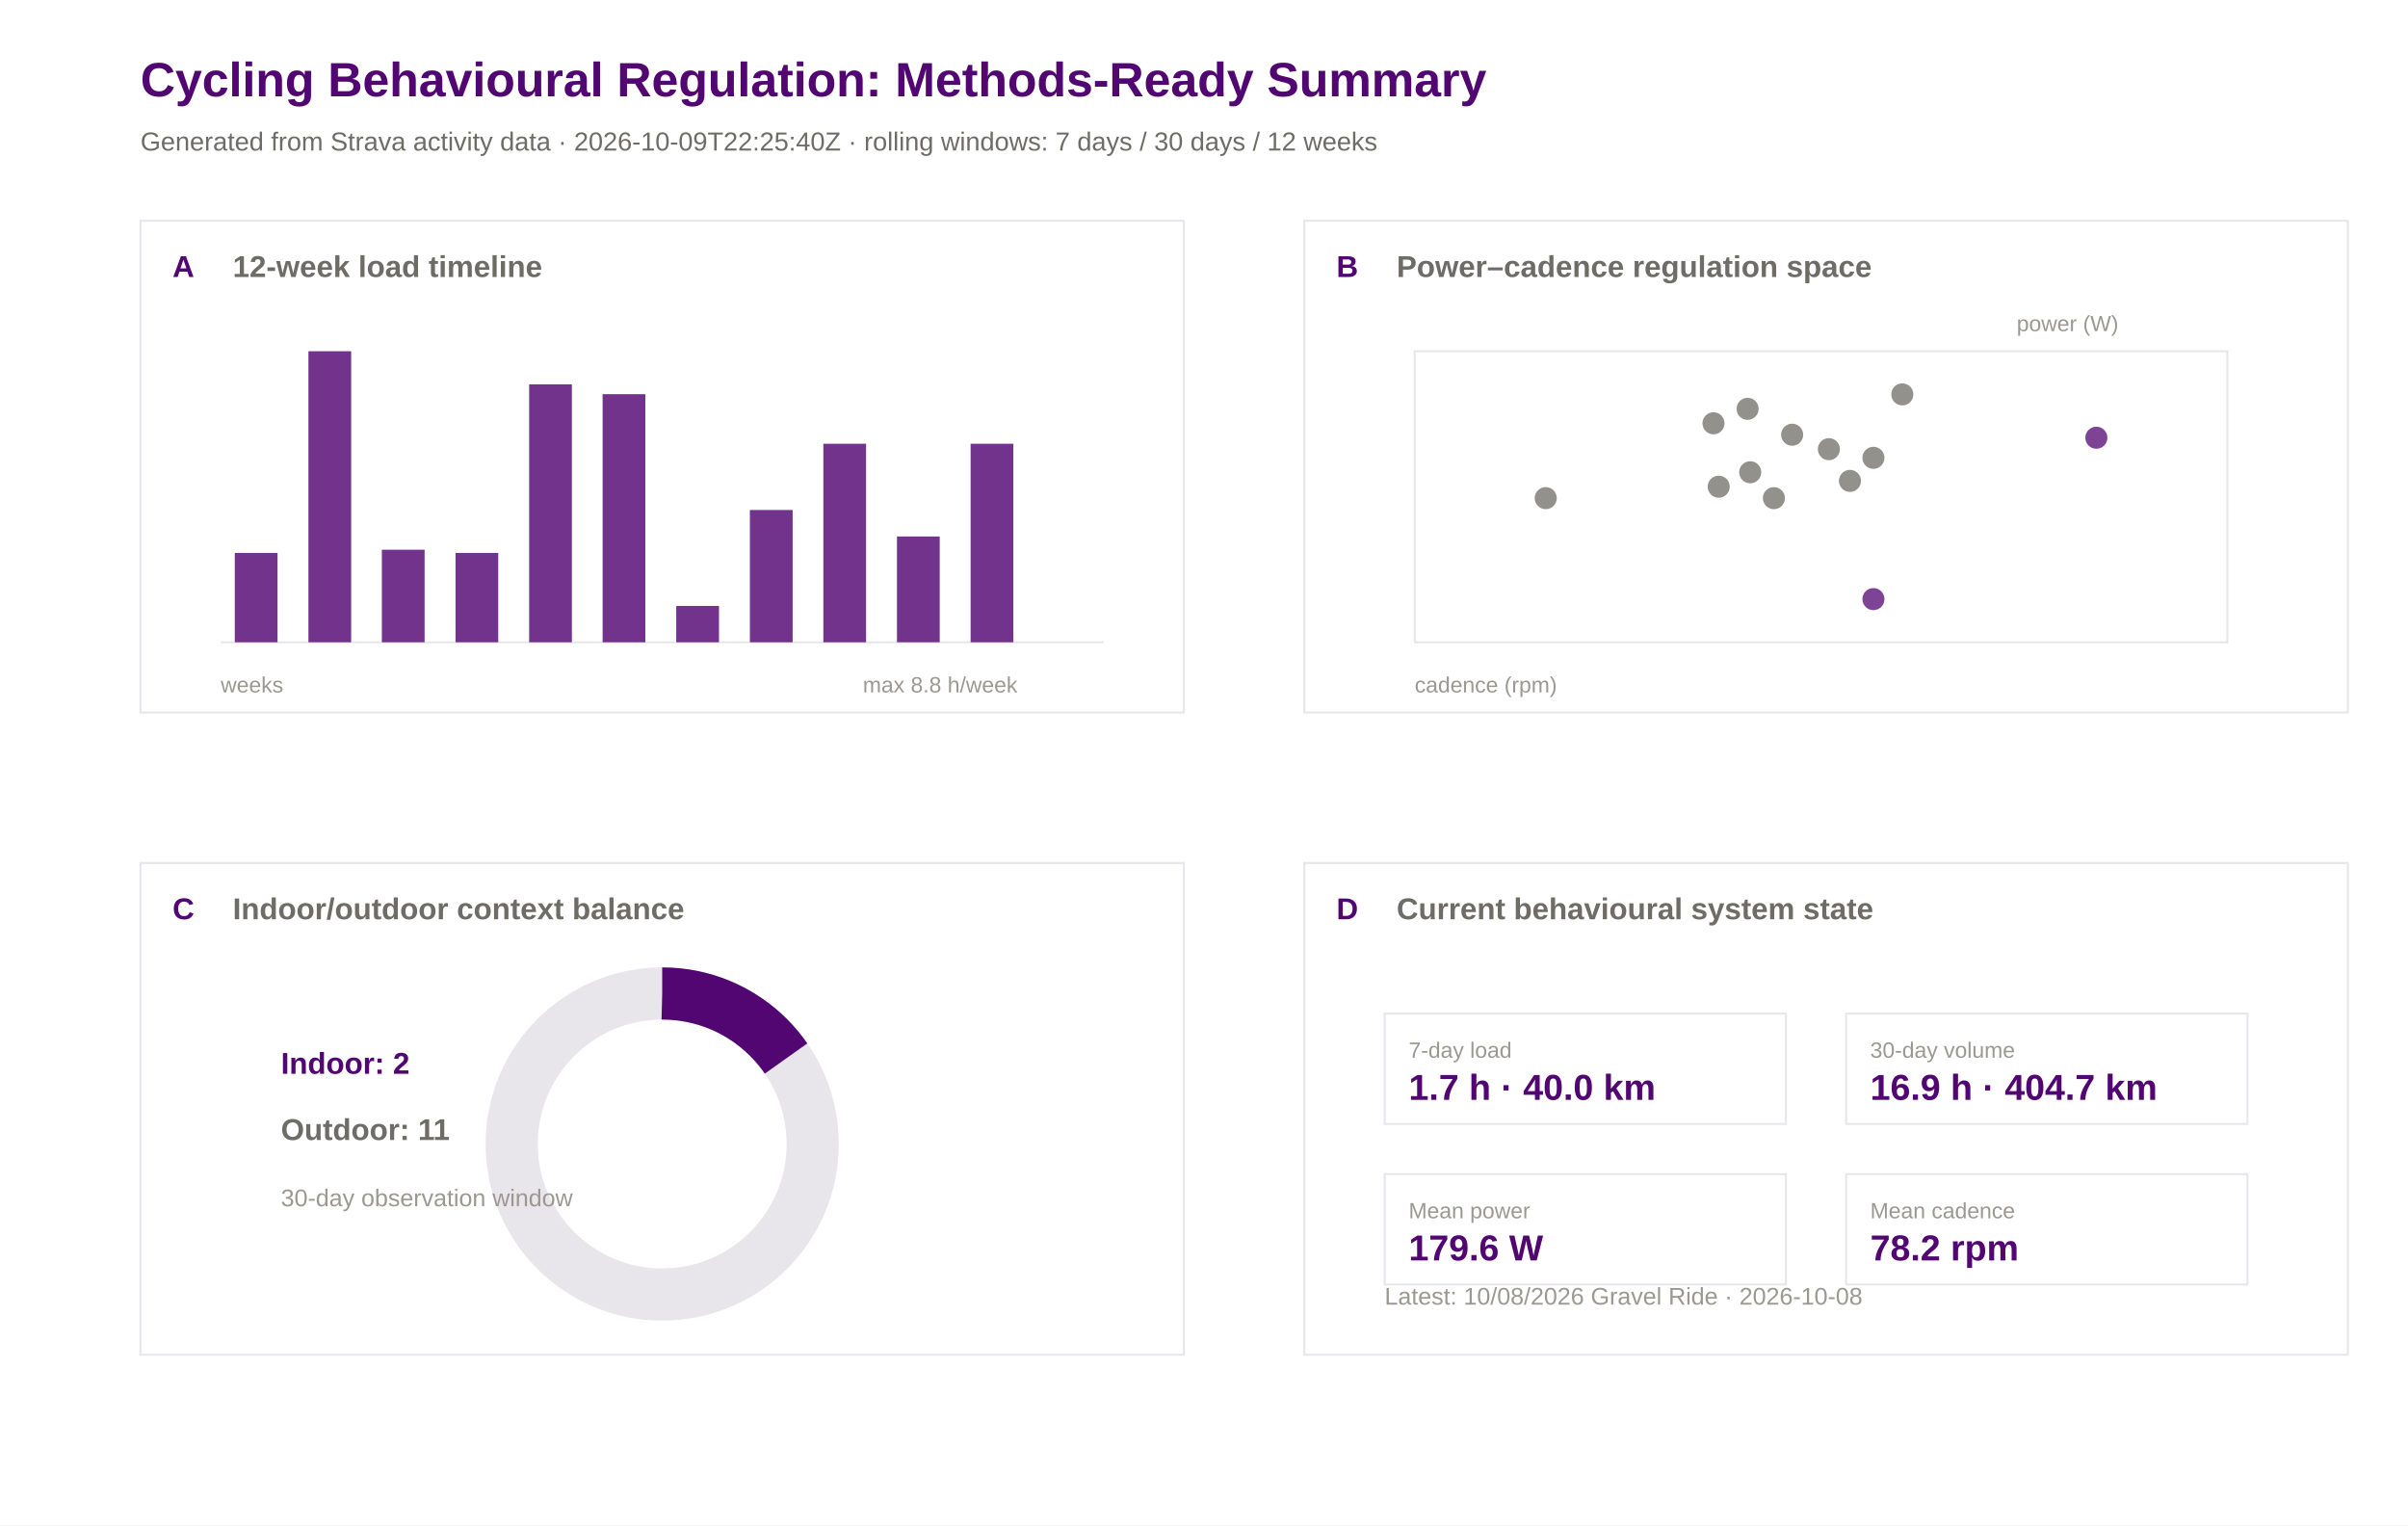
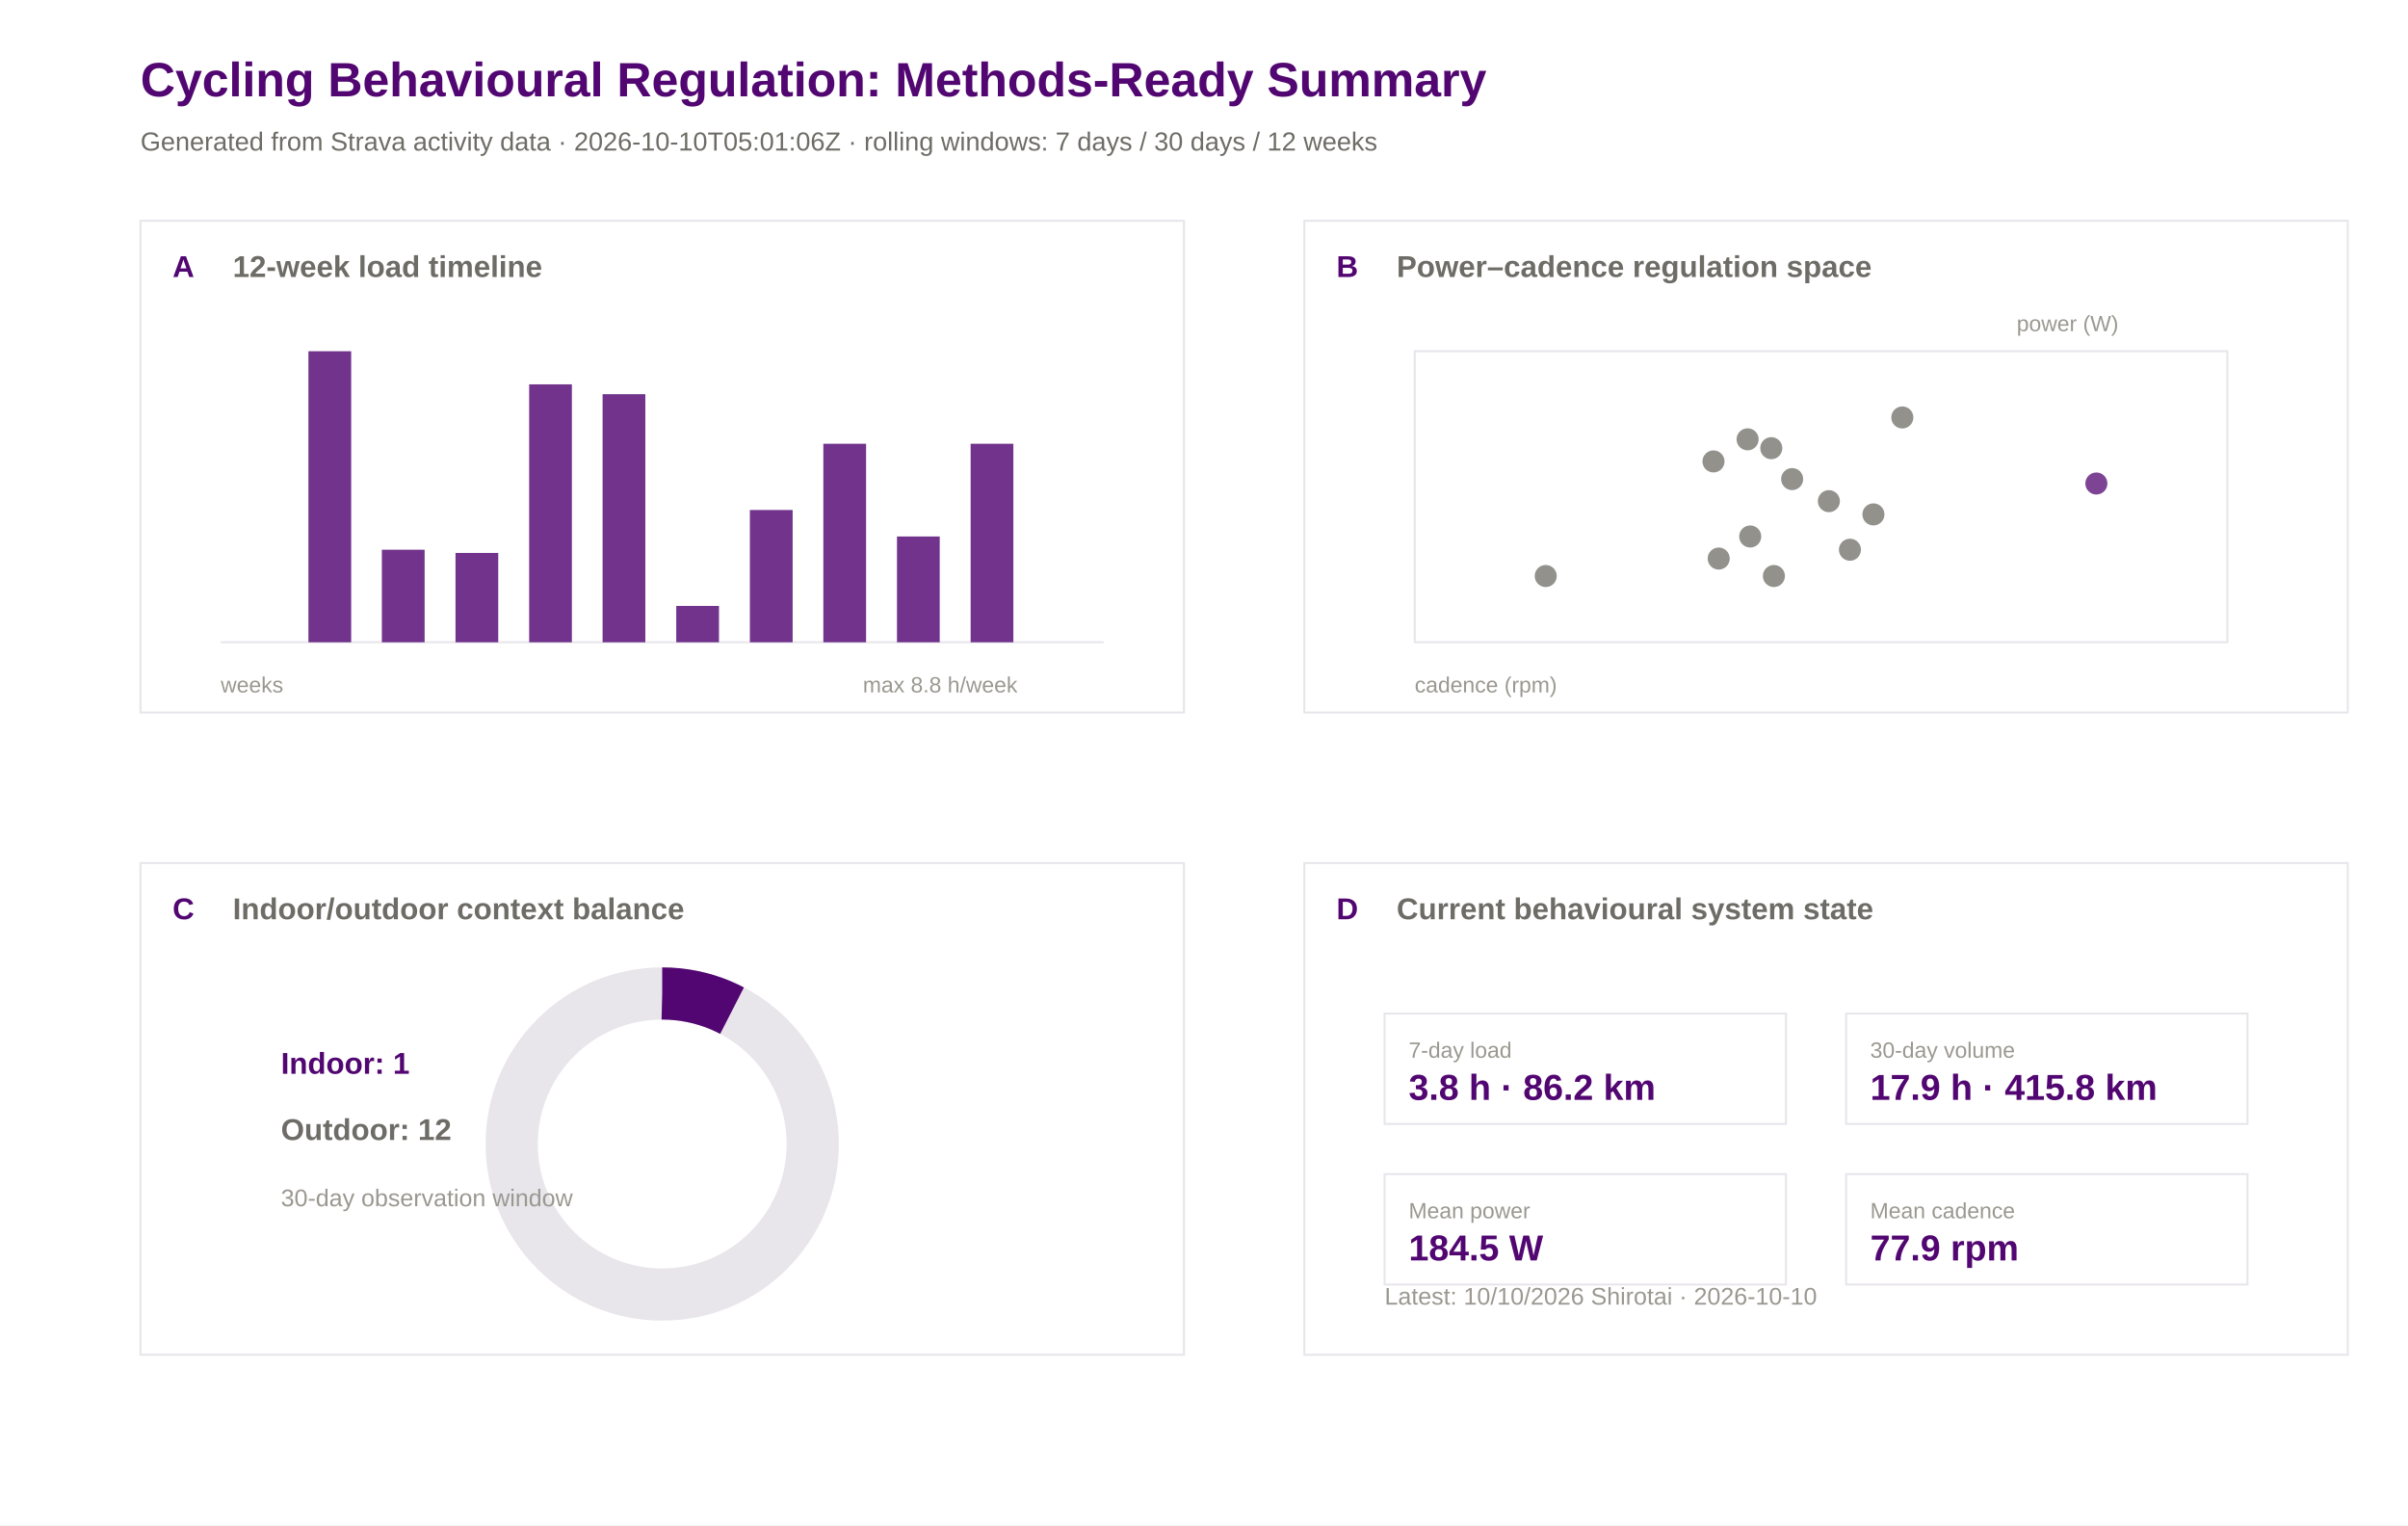
<svg xmlns="http://www.w3.org/2000/svg" width="1200" height="760" viewBox="0 0 1200 760">
  <rect width="100%" height="100%" fill="#ffffff" />
  <text x="70.0" y="48.0" font-family="Arial" font-size="24" font-weight="600" fill="#520671">Cycling Behavioural Regulation: Methods-Ready Summary</text>
-   <text x="70.0" y="75.0" font-family="Arial" font-size="13" font-weight="400" fill="#6e6c66">Generated from Strava activity data · 2026-10-09T22:25:40Z · rolling windows: 7 days / 30 days / 12 weeks</text>
+   <text x="70.0" y="75.0" font-family="Arial" font-size="13" font-weight="400" fill="#6e6c66">Generated from Strava activity data · 2026-10-10T05:01:06Z · rolling windows: 7 days / 30 days / 12 weeks</text>
  <rect x="70" y="110" width="520" height="245" fill="#ffffff" stroke="#e8e5eb" stroke-width="1" />
  <text x="86.0" y="138.0" font-family="Arial" font-size="15" font-weight="600" fill="#520671">A</text>
  <text x="116.0" y="138.0" font-family="Arial" font-size="15" font-weight="600" fill="#6e6c66">12-week load timeline</text>
  <rect x="650" y="110" width="520" height="245" fill="#ffffff" stroke="#e8e5eb" stroke-width="1" />
  <text x="666.0" y="138.0" font-family="Arial" font-size="15" font-weight="600" fill="#520671">B</text>
  <text x="696.0" y="138.0" font-family="Arial" font-size="15" font-weight="600" fill="#6e6c66">Power–cadence regulation space</text>
  <rect x="70" y="430" width="520" height="245" fill="#ffffff" stroke="#e8e5eb" stroke-width="1" />
  <text x="86.0" y="458.0" font-family="Arial" font-size="15" font-weight="600" fill="#520671">C</text>
  <text x="116.0" y="458.0" font-family="Arial" font-size="15" font-weight="600" fill="#6e6c66">Indoor/outdoor context balance</text>
  <rect x="650" y="430" width="520" height="245" fill="#ffffff" stroke="#e8e5eb" stroke-width="1" />
  <text x="666.0" y="458.0" font-family="Arial" font-size="15" font-weight="600" fill="#520671">D</text>
  <text x="696.0" y="458.0" font-family="Arial" font-size="15" font-weight="600" fill="#6e6c66">Current behavioural system state</text>
  <line x1="110" y1="320" x2="550" y2="320" stroke="#e8e5eb" />
-   <rect x="117.0" y="275.5" width="21.3" height="44.5" fill="#520671" opacity="0.82" />
+   <rect x="117.0" y="320.0" width="21.3" height="0.0" fill="#520671" opacity="0.82" />
  <rect x="153.7" y="175.0" width="21.3" height="145.0" fill="#520671" opacity="0.82" />
  <rect x="190.3" y="273.9" width="21.3" height="46.1" fill="#520671" opacity="0.82" />
  <rect x="227.0" y="275.5" width="21.3" height="44.5" fill="#520671" opacity="0.82" />
  <rect x="263.7" y="191.5" width="21.3" height="128.5" fill="#520671" opacity="0.82" />
  <rect x="300.3" y="196.4" width="21.3" height="123.6" fill="#520671" opacity="0.82" />
  <rect x="337.0" y="301.9" width="21.3" height="18.1" fill="#520671" opacity="0.82" />
  <rect x="373.7" y="254.1" width="21.3" height="65.9" fill="#520671" opacity="0.82" />
  <rect x="410.3" y="221.1" width="21.3" height="98.9" fill="#520671" opacity="0.82" />
  <rect x="447.0" y="267.3" width="21.3" height="52.7" fill="#520671" opacity="0.82" />
  <rect x="483.7" y="221.1" width="21.3" height="98.9" fill="#520671" opacity="0.82" />
  <rect x="520.3" y="320.0" width="21.3" height="0.0" fill="#520671" opacity="0.82" />
  <text x="110.0" y="345.0" font-family="Arial" font-size="11" font-weight="400" fill="#9a9890">weeks</text>
  <text x="430.0" y="345.0" font-family="Arial" font-size="11" font-weight="400" fill="#9a9890">max 8.8 h/week</text>
  <rect x="705" y="175" width="405" height="145" fill="#ffffff" stroke="#e8e5eb" />
-   <circle cx="933.6" cy="298.5" r="5.5" fill="#520671" opacity="0.75" />
-   <circle cx="770.3" cy="248.2" r="5.5" fill="#6e6c66" opacity="0.75" />
-   <circle cx="884.0" cy="248.2" r="5.5" fill="#6e6c66" opacity="0.75" />
-   <circle cx="1044.7" cy="218.1" r="5.5" fill="#520671" opacity="0.75" />
-   <circle cx="933.6" cy="228.1" r="5.5" fill="#6e6c66" opacity="0.75" />
-   <circle cx="921.9" cy="239.6" r="5.5" fill="#6e6c66" opacity="0.75" />
-   <circle cx="948.0" cy="196.5" r="5.5" fill="#6e6c66" opacity="0.75" />
-   <circle cx="870.9" cy="203.7" r="5.5" fill="#6e6c66" opacity="0.75" />
-   <circle cx="893.1" cy="216.6" r="5.5" fill="#6e6c66" opacity="0.75" />
-   <circle cx="853.9" cy="210.9" r="5.5" fill="#6e6c66" opacity="0.75" />
-   <circle cx="856.5" cy="242.5" r="5.5" fill="#6e6c66" opacity="0.75" />
-   <circle cx="911.4" cy="223.8" r="5.5" fill="#6e6c66" opacity="0.75" />
-   <circle cx="872.2" cy="235.3" r="5.5" fill="#6e6c66" opacity="0.75" />
+   <circle cx="770.3" cy="287.0" r="5.5" fill="#6e6c66" opacity="0.75" />
+   <circle cx="884.0" cy="287.0" r="5.5" fill="#6e6c66" opacity="0.75" />
+   <circle cx="1044.7" cy="240.9" r="5.5" fill="#520671" opacity="0.75" />
+   <circle cx="933.6" cy="256.3" r="5.5" fill="#6e6c66" opacity="0.75" />
+   <circle cx="921.9" cy="273.9" r="5.5" fill="#6e6c66" opacity="0.75" />
+   <circle cx="948.0" cy="208.0" r="5.5" fill="#6e6c66" opacity="0.75" />
+   <circle cx="870.9" cy="218.9" r="5.5" fill="#6e6c66" opacity="0.75" />
+   <circle cx="893.1" cy="238.7" r="5.5" fill="#6e6c66" opacity="0.75" />
+   <circle cx="853.9" cy="229.9" r="5.5" fill="#6e6c66" opacity="0.75" />
+   <circle cx="856.5" cy="278.3" r="5.5" fill="#6e6c66" opacity="0.75" />
+   <circle cx="911.4" cy="249.7" r="5.5" fill="#6e6c66" opacity="0.75" />
+   <circle cx="872.2" cy="267.3" r="5.5" fill="#6e6c66" opacity="0.75" />
+   <circle cx="882.7" cy="223.3" r="5.5" fill="#6e6c66" opacity="0.75" />
  <text x="705.0" y="345.0" font-family="Arial" font-size="11" font-weight="400" fill="#9a9890">cadence (rpm)</text>
  <text x="1005.0" y="165.0" font-family="Arial" font-size="11" font-weight="400" fill="#9a9890">power (W)</text>
  <circle cx="330" cy="570" r="75" fill="none" stroke="#e8e5eb" stroke-width="26" />
-   <circle cx="330" cy="570" r="75" fill="none" stroke="#520671" stroke-width="26" stroke-dasharray="72.5 471.2" transform="rotate(-90 330 570)" />
-   <text x="140.0" y="535.0" font-family="Arial" font-size="15" font-weight="600" fill="#520671">Indoor: 2</text>
-   <text x="140.0" y="568.0" font-family="Arial" font-size="15" font-weight="600" fill="#6e6c66">Outdoor: 11</text>
+   <circle cx="330" cy="570" r="75" fill="none" stroke="#520671" stroke-width="26" stroke-dasharray="36.2 471.2" transform="rotate(-90 330 570)" />
+   <text x="140.0" y="535.0" font-family="Arial" font-size="15" font-weight="600" fill="#520671">Indoor: 1</text>
+   <text x="140.0" y="568.0" font-family="Arial" font-size="15" font-weight="600" fill="#6e6c66">Outdoor: 12</text>
  <text x="140.0" y="601.0" font-family="Arial" font-size="12" font-weight="400" fill="#9a9890">30-day observation window</text>
  <rect x="690" y="505" width="200" height="55" fill="#ffffff" stroke="#e8e5eb" />
  <text x="702.0" y="527.0" font-family="Arial" font-size="11" font-weight="500" fill="#9a9890">7-day load</text>
-   <text x="702.0" y="548.0" font-family="Arial" font-size="18" font-weight="600" fill="#520671">1.7 h · 40.0 km</text>
+   <text x="702.0" y="548.0" font-family="Arial" font-size="18" font-weight="600" fill="#520671">3.8 h · 86.2 km</text>
  <rect x="920" y="505" width="200" height="55" fill="#ffffff" stroke="#e8e5eb" />
  <text x="932.0" y="527.0" font-family="Arial" font-size="11" font-weight="500" fill="#9a9890">30-day volume</text>
-   <text x="932.0" y="548.0" font-family="Arial" font-size="18" font-weight="600" fill="#520671">16.9 h · 404.7 km</text>
+   <text x="932.0" y="548.0" font-family="Arial" font-size="18" font-weight="600" fill="#520671">17.9 h · 415.8 km</text>
  <rect x="690" y="585" width="200" height="55" fill="#ffffff" stroke="#e8e5eb" />
  <text x="702.0" y="607.0" font-family="Arial" font-size="11" font-weight="500" fill="#9a9890">Mean power</text>
-   <text x="702.0" y="628.0" font-family="Arial" font-size="18" font-weight="600" fill="#520671">179.6 W</text>
+   <text x="702.0" y="628.0" font-family="Arial" font-size="18" font-weight="600" fill="#520671">184.5 W</text>
  <rect x="920" y="585" width="200" height="55" fill="#ffffff" stroke="#e8e5eb" />
  <text x="932.0" y="607.0" font-family="Arial" font-size="11" font-weight="500" fill="#9a9890">Mean cadence</text>
-   <text x="932.0" y="628.0" font-family="Arial" font-size="18" font-weight="600" fill="#520671">78.2 rpm</text>
-   <text x="690.0" y="650.0" font-family="Arial" font-size="12" font-weight="400" fill="#9a9890">Latest: 10/08/2026 Gravel Ride · 2026-10-08</text>
+   <text x="932.0" y="628.0" font-family="Arial" font-size="18" font-weight="600" fill="#520671">77.9 rpm</text>
+   <text x="690.0" y="650.0" font-family="Arial" font-size="12" font-weight="400" fill="#9a9890">Latest: 10/10/2026 Shirotai · 2026-10-10</text>
</svg>
